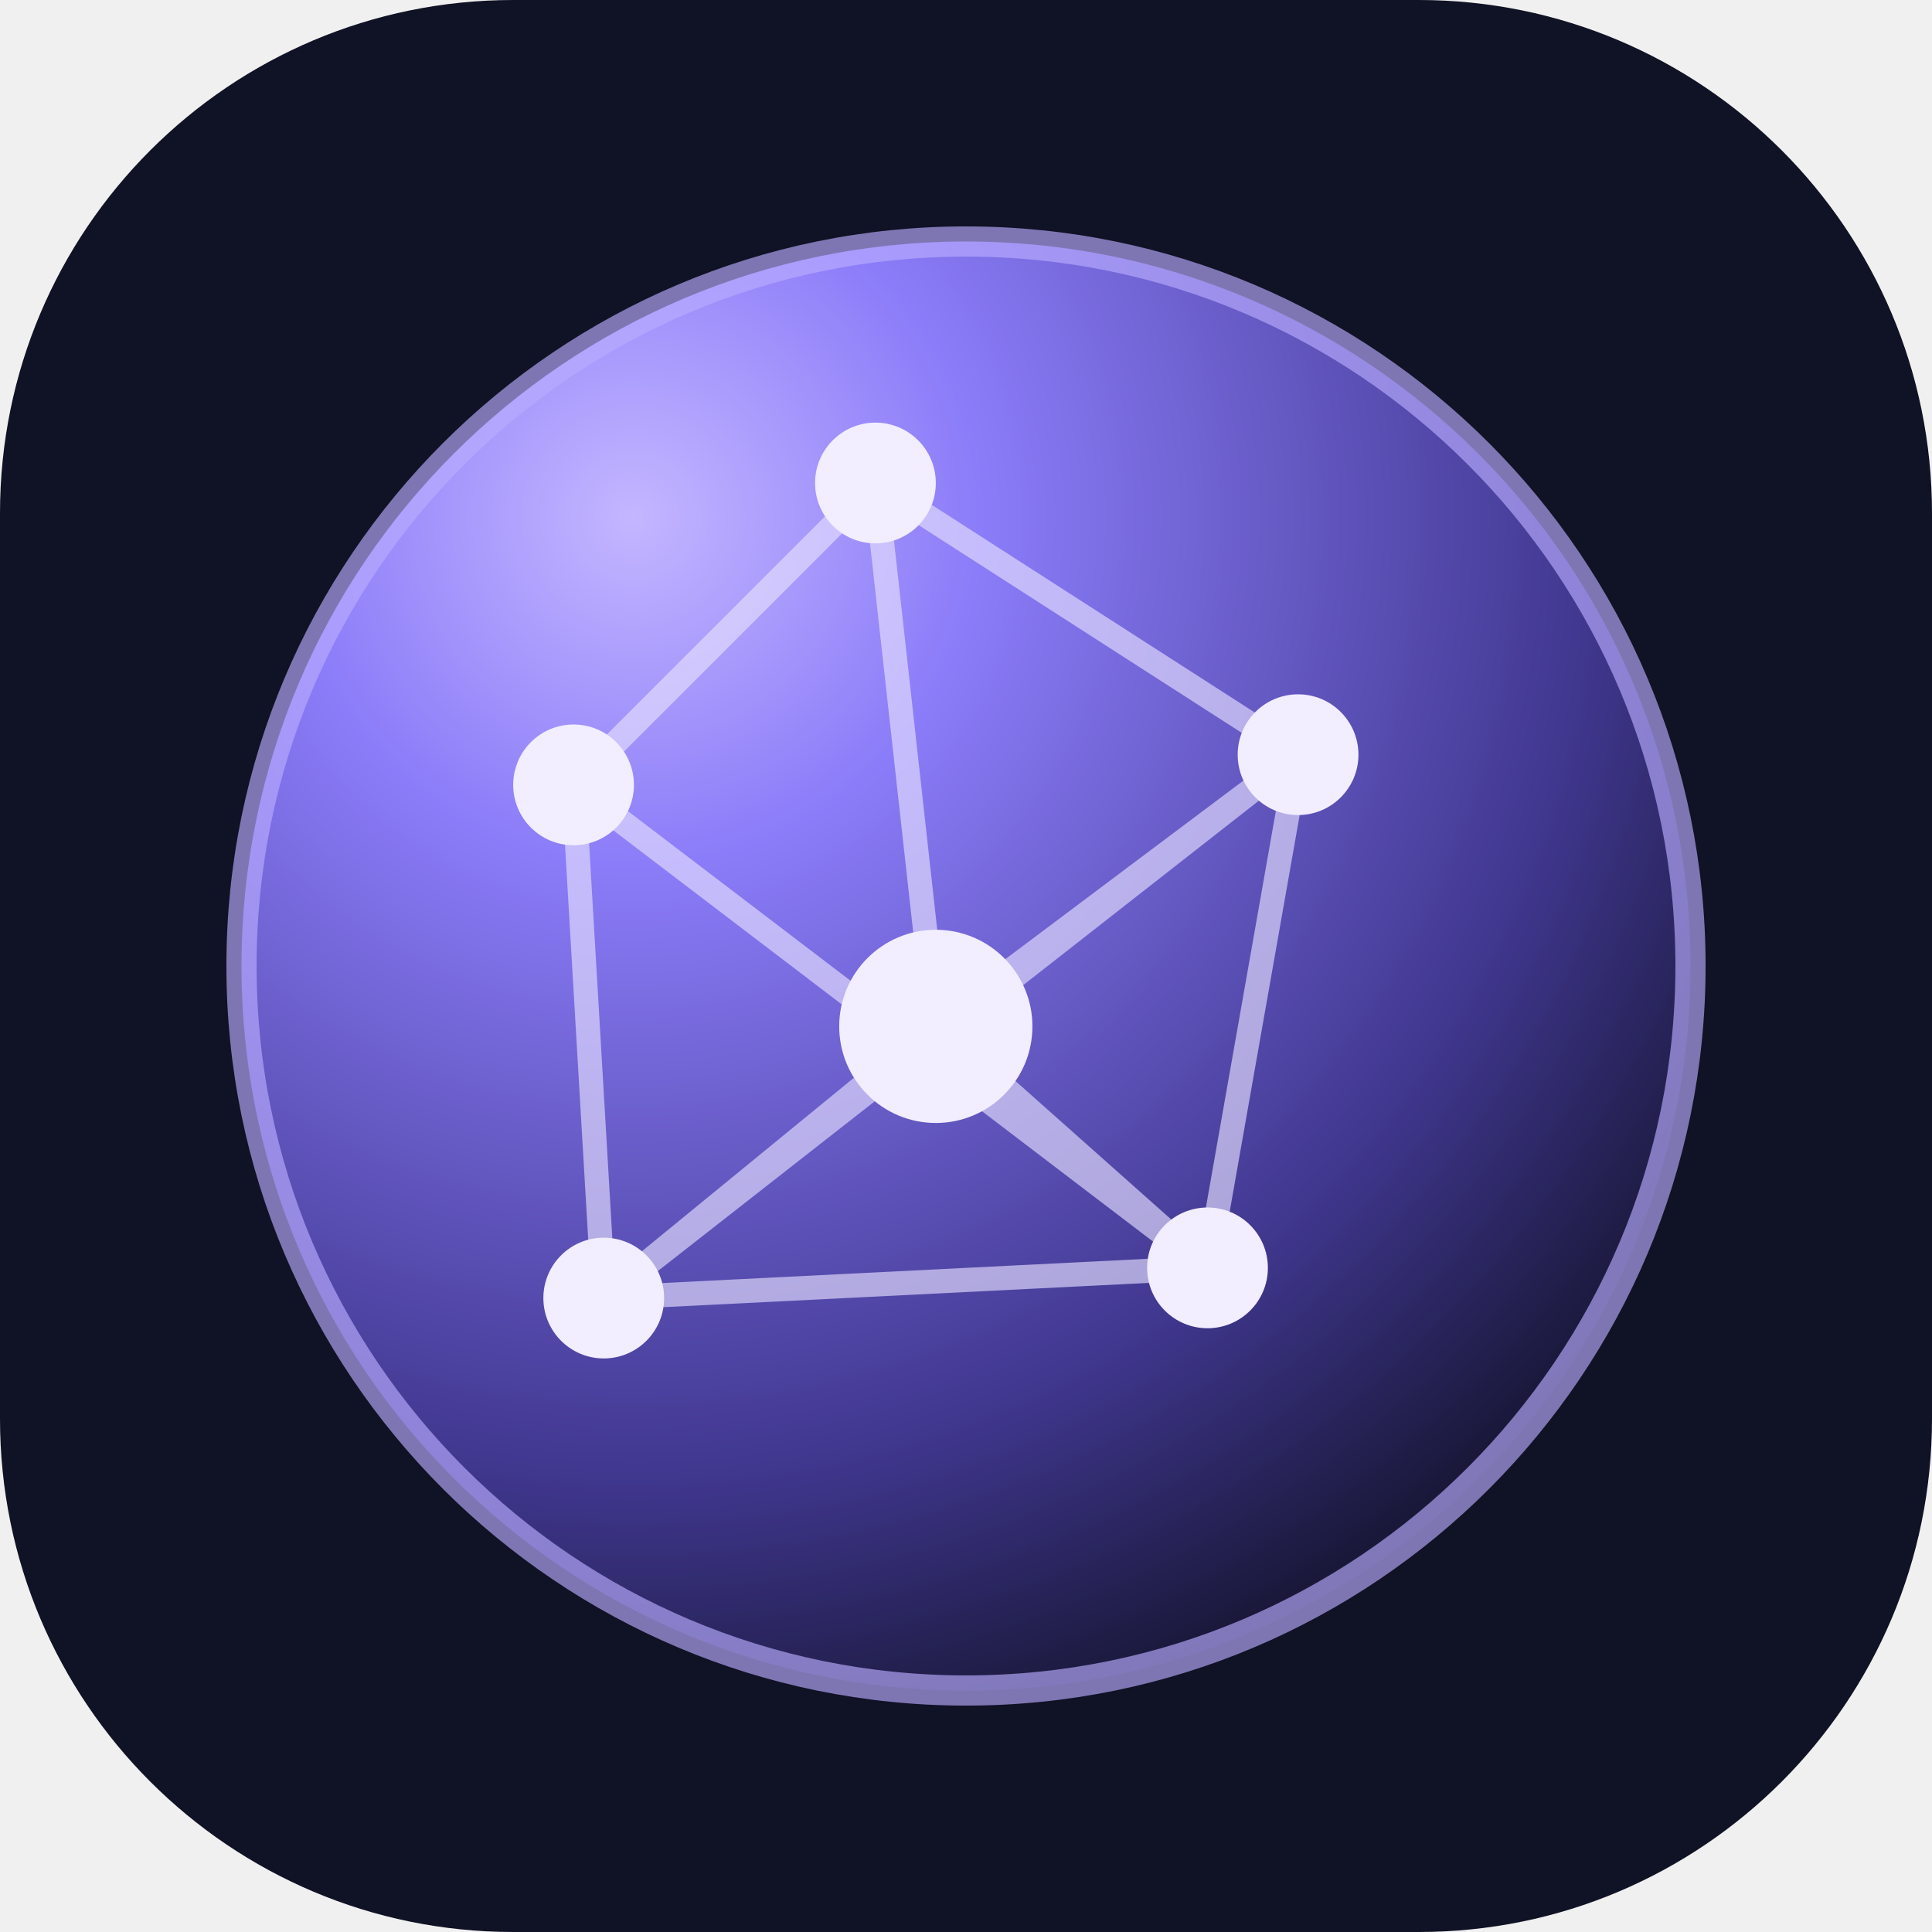
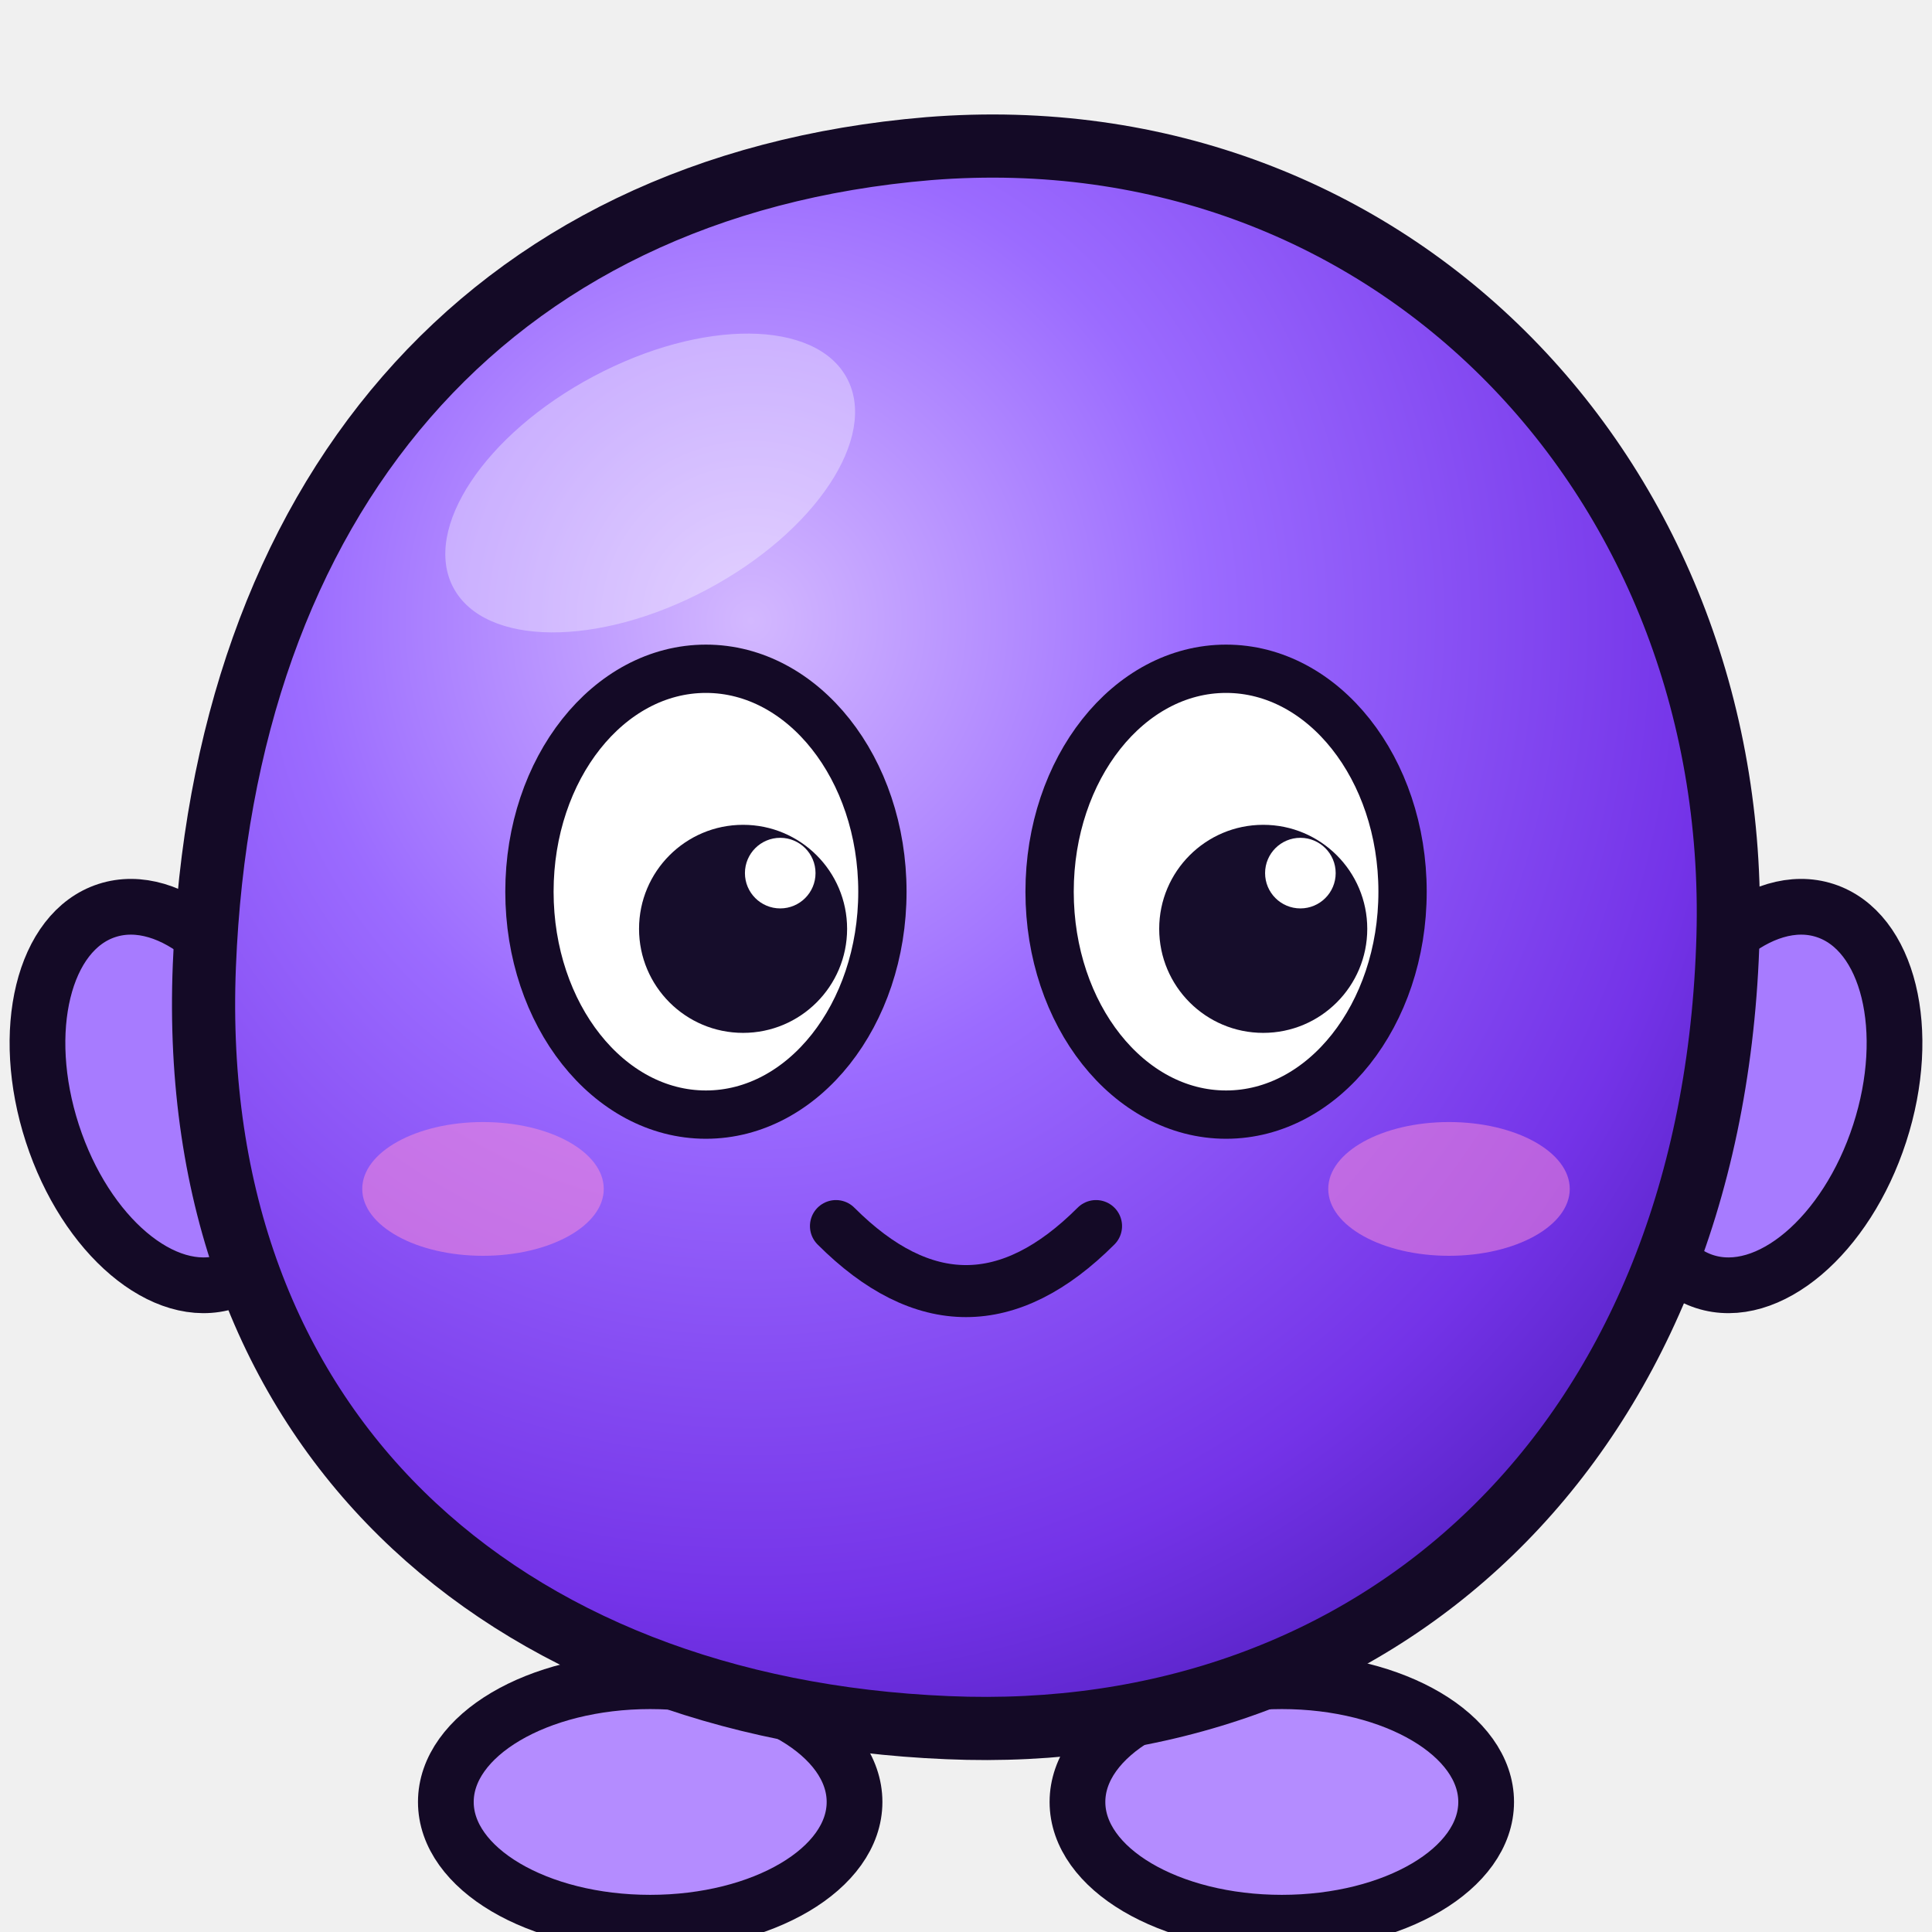
- <svg xmlns="http://www.w3.org/2000/svg" viewBox="0 0 64 64">
+ <svg xmlns="http://www.w3.org/2000/svg" viewBox="8 8 104 104">
  <defs>
-     <radialGradient id="a" cx=".27" cy=".19" r=".92">
-       <stop stop-color="#c4b6ff" />
-       <stop offset=".26" stop-color="#8b7cf9" />
-       <stop offset=".72" stop-color="#40378f" />
-       <stop offset="1" stop-color="#101126" />
+     <radialGradient id="p" cx=".36" cy=".3" r=".78">
+       <stop offset="0" stop-color="#d3b8ff" />
+       <stop offset=".38" stop-color="#9b6bff" />
+       <stop offset=".8" stop-color="#7433e8" />
+       <stop offset="1" stop-color="#5320c0" />
    </radialGradient>
  </defs>
-   <rect width="64" height="64" rx="17" fill="#101225" />
-   <circle cx="32" cy="32" r="24" fill="url(#a)" stroke="#b9adff" stroke-opacity=".65" />
-   <path d="m19 26 10-10 14 9-3 17-20 1-1-17zm10-10 2 18 12-9-23 18 11-9 9 8-21-16" fill="none" stroke="#e5dfff" stroke-opacity=".65" stroke-width=".8" />
-   <g fill="#f2edff">
-     <circle cx="19" cy="26" r="2" />
-     <circle cx="29" cy="16" r="2" />
-     <circle cx="43" cy="25" r="2" />
-     <circle cx="40" cy="42" r="2" />
-     <circle cx="20" cy="43" r="2" />
-     <circle cx="31" cy="34" r="3.2" />
+   <g stroke="#140a26" stroke-width="3">
+     <ellipse cx="43" cy="105" rx="11" ry="6.5" fill="#b48cff" />
+     <ellipse cx="77" cy="105" rx="11" ry="6.5" fill="#b48cff" />
+     <ellipse cx="17" cy="67" rx="6.5" ry="10.5" fill="#a77bff" transform="rotate(-18 17 67)" />
+     <ellipse cx="103" cy="67" rx="6.5" ry="10.5" fill="#a77bff" transform="rotate(18 103 67)" />
+     <path d="M58 16C83 14 102 34 101 59C100 86 82 102 59 101C35 100 18 85 19 60C20 35 34 18 58 16Z" fill="url(#p)" stroke-width="3.4" />
  </g>
+   <ellipse cx="43" cy="34" rx="12" ry="6.5" fill="#fff" opacity=".35" transform="rotate(-28 43 34)" />
+   <ellipse cx="34" cy="72" rx="6.5" ry="3.6" fill="#ff8fd8" opacity=".5" />
+   <ellipse cx="86" cy="72" rx="6.5" ry="3.6" fill="#ff8fd8" opacity=".5" />
+   <g stroke="#140a26" stroke-width="2.6">
+     <ellipse cx="46" cy="56" rx="9.5" ry="12" fill="#fff" />
+     <ellipse cx="74" cy="56" rx="9.5" ry="12" fill="#fff" />
+   </g>
+   <circle cx="48" cy="58" r="5.6" fill="#160d2b" />
+   <circle cx="76" cy="58" r="5.6" fill="#160d2b" />
+   <circle cx="50" cy="55" r="1.9" fill="#fff" />
+   <circle cx="78" cy="55" r="1.9" fill="#fff" />
+   <path d="M53 74Q60 81 67 74" fill="none" stroke="#140a26" stroke-width="2.8" stroke-linecap="round" />
</svg>
